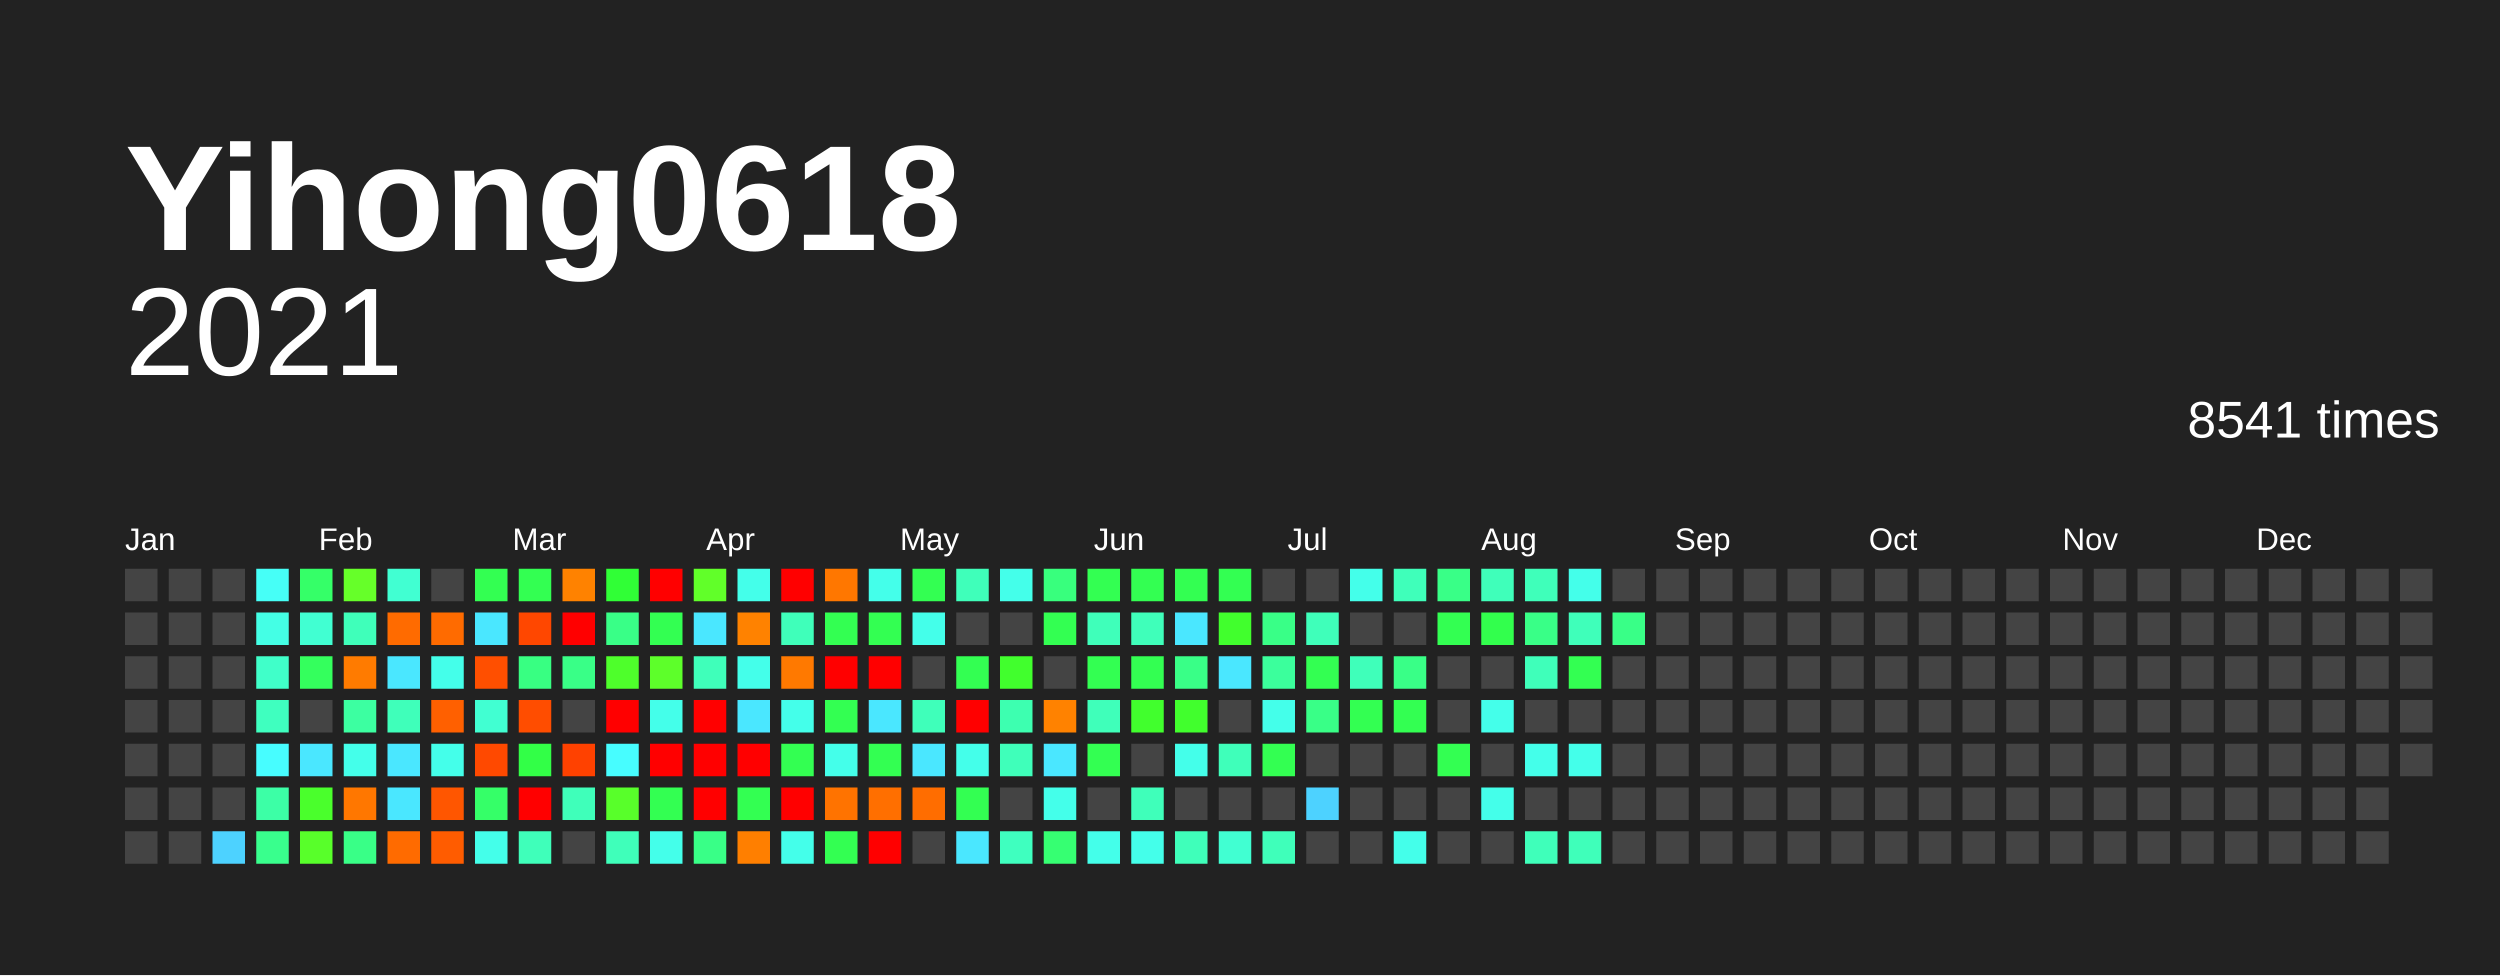
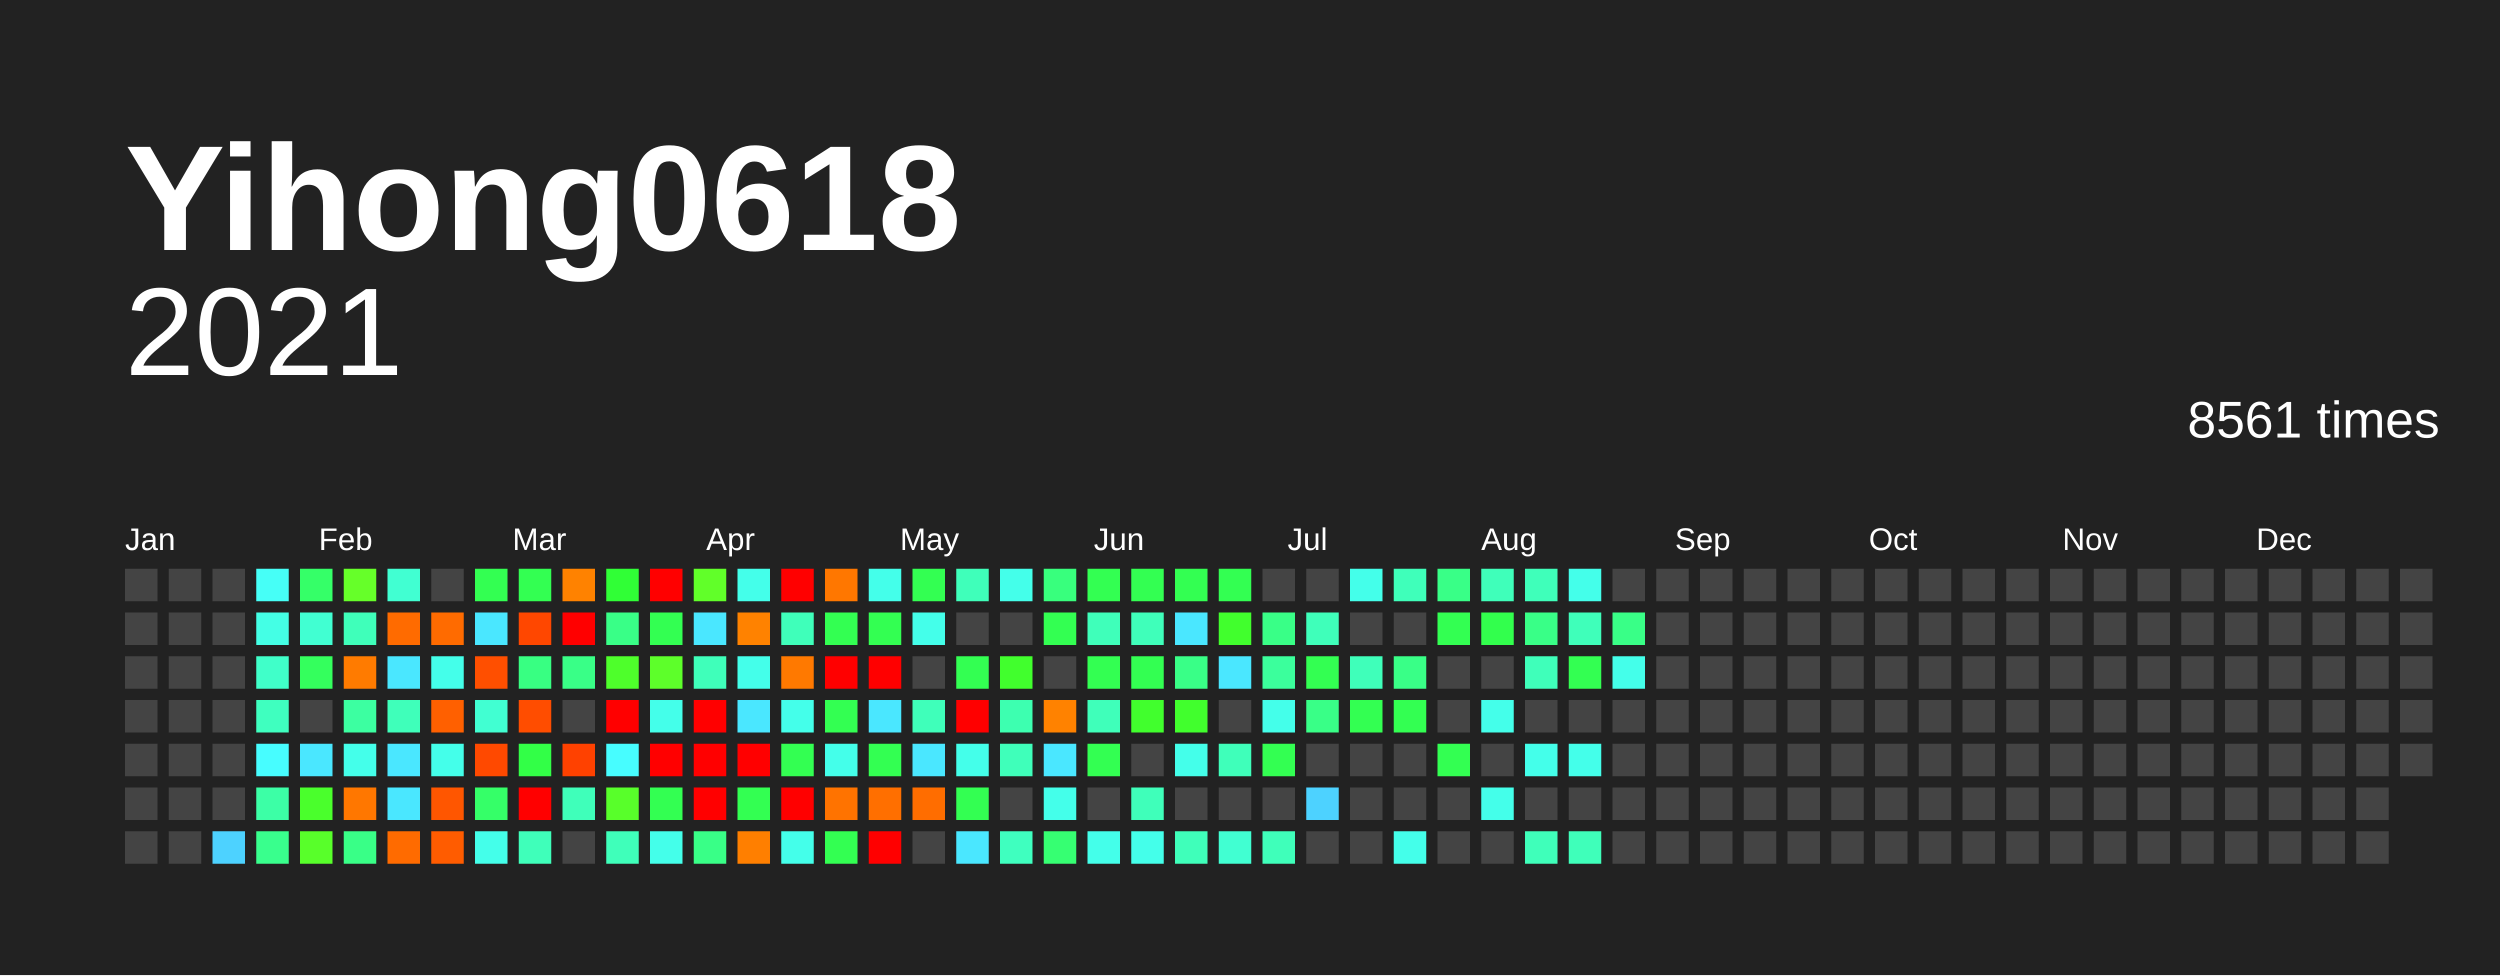
<svg xmlns="http://www.w3.org/2000/svg" baseProfile="full" height="78mm" version="1.1" viewBox="0,0,200,78" width="200mm">
  <defs />
  <rect fill="#222222" height="78" width="200" x="0" y="0" />
  <text fill="#FFFFFF" style="font-size:12px; font-family:Arial; font-weight:bold;" x="10" y="20">Yihong0618</text>
  <text alignment-baseline="hanging" fill="#FFFFFF" style="font-size:10.0px; font-family:Arial;" x="10" y="30">2021</text>
-   <text alignment-baseline="hanging" fill="#FFFFFF" style="font-size:4.125px; font-family:Arial;" x="175" y="35">8541 times</text>
+   <text alignment-baseline="hanging" fill="#FFFFFF" style="font-size:4.125px; font-family:Arial;" x="175" y="35">8561 times</text>
  <text fill="#FFFFFF" style="font-size:2.5px; font-family:Arial" x="10.0" y="44">Jan</text>
  <text fill="#FFFFFF" style="font-size:2.5px; font-family:Arial" x="25.5" y="44">Feb</text>
  <text fill="#FFFFFF" style="font-size:2.5px; font-family:Arial" x="41.0" y="44">Mar</text>
  <text fill="#FFFFFF" style="font-size:2.5px; font-family:Arial" x="56.5" y="44">Apr</text>
  <text fill="#FFFFFF" style="font-size:2.5px; font-family:Arial" x="72.0" y="44">May</text>
  <text fill="#FFFFFF" style="font-size:2.5px; font-family:Arial" x="87.5" y="44">Jun</text>
  <text fill="#FFFFFF" style="font-size:2.5px; font-family:Arial" x="103.0" y="44">Jul</text>
  <text fill="#FFFFFF" style="font-size:2.5px; font-family:Arial" x="118.5" y="44">Aug</text>
  <text fill="#FFFFFF" style="font-size:2.5px; font-family:Arial" x="134.0" y="44">Sep</text>
  <text fill="#FFFFFF" style="font-size:2.5px; font-family:Arial" x="149.5" y="44">Oct</text>
  <text fill="#FFFFFF" style="font-size:2.5px; font-family:Arial" x="165.0" y="44">Nov</text>
  <text fill="#FFFFFF" style="font-size:2.5px; font-family:Arial" x="180.5" y="44">Dec</text>
  <rect fill="#444444" height="2.6" width="2.6" x="10.0" y="45.5" />
  <rect fill="#444444" height="2.6" width="2.6" x="10.0" y="49.0" />
  <rect fill="#444444" height="2.6" width="2.6" x="10.0" y="52.5" />
  <rect fill="#444444" height="2.6" width="2.6" x="10.0" y="56.0" />
  <rect fill="#444444" height="2.6" width="2.6" x="10.0" y="59.5" />
  <rect fill="#444444" height="2.6" width="2.6" x="10.0" y="63.0" />
  <rect fill="#444444" height="2.6" width="2.6" x="10.0" y="66.5" />
  <rect fill="#444444" height="2.6" width="2.6" x="13.5" y="45.5" />
  <rect fill="#444444" height="2.6" width="2.6" x="13.5" y="49.0" />
  <rect fill="#444444" height="2.6" width="2.6" x="13.5" y="52.5" />
  <rect fill="#444444" height="2.6" width="2.6" x="13.5" y="56.0" />
  <rect fill="#444444" height="2.6" width="2.6" x="13.5" y="59.5" />
  <rect fill="#444444" height="2.6" width="2.6" x="13.5" y="63.0" />
  <rect fill="#444444" height="2.6" width="2.6" x="13.5" y="66.5" />
  <rect fill="#444444" height="2.6" width="2.6" x="17.0" y="45.5" />
  <rect fill="#444444" height="2.6" width="2.6" x="17.0" y="49.0" />
  <rect fill="#444444" height="2.6" width="2.6" x="17.0" y="52.5" />
  <rect fill="#444444" height="2.6" width="2.6" x="17.0" y="56.0" />
  <rect fill="#444444" height="2.6" width="2.6" x="17.0" y="59.5" />
  <rect fill="#444444" height="2.6" width="2.6" x="17.0" y="63.0" />
  <rect fill="#4dd2ff" height="2.6" width="2.6" x="17.0" y="66.5" />
  <rect fill="#46fff7" height="2.6" width="2.6" x="20.5" y="45.5" />
  <rect fill="#44ffe5" height="2.6" width="2.6" x="20.5" y="49.0" />
  <rect fill="#40ffc9" height="2.6" width="2.6" x="20.5" y="52.5" />
  <rect fill="#3fffbf" height="2.6" width="2.6" x="20.5" y="56.0" />
  <rect fill="#47fdff" height="2.6" width="2.6" x="20.5" y="59.5" />
  <rect fill="#3cffa6" height="2.6" width="2.6" x="20.5" y="63.0" />
  <rect fill="#39ff8d" height="2.6" width="2.6" x="20.5" y="66.5" />
  <rect fill="#35ff68" height="2.6" width="2.6" x="24.0" y="45.5" />
  <rect fill="#41ffd2" height="2.6" width="2.6" x="24.0" y="49.0" />
  <rect fill="#34ff5d" height="2.6" width="2.6" x="24.0" y="52.5" />
  <rect fill="#444444" height="2.6" width="2.6" x="24.0" y="56.0" />
  <rect fill="#4ae7ff" height="2.6" width="2.6" x="24.0" y="59.5" />
  <rect fill="#4aff2c" height="2.6" width="2.6" x="24.0" y="63.0" />
  <rect fill="#58ff2a" height="2.6" width="2.6" x="24.0" y="66.5" />
  <rect fill="#66ff29" height="2.6" width="2.6" x="27.5" y="45.5" />
  <rect fill="#3fffba" height="2.6" width="2.6" x="27.5" y="49.0" />
  <rect fill="#ff7b00" height="2.6" width="2.6" x="27.5" y="52.5" />
  <rect fill="#3cffa1" height="2.6" width="2.6" x="27.5" y="56.0" />
  <rect fill="#44ffea" height="2.6" width="2.6" x="27.5" y="59.5" />
  <rect fill="#ff7700" height="2.6" width="2.6" x="27.5" y="63.0" />
  <rect fill="#39ff87" height="2.6" width="2.6" x="27.5" y="66.5" />
  <rect fill="#41ffd2" height="2.6" width="2.6" x="31.0" y="45.5" />
  <rect fill="#ff6b00" height="2.6" width="2.6" x="31.0" y="49.0" />
  <rect fill="#4ae7ff" height="2.6" width="2.6" x="31.0" y="52.5" />
  <rect fill="#3fffba" height="2.6" width="2.6" x="31.0" y="56.0" />
  <rect fill="#4ae7ff" height="2.6" width="2.6" x="31.0" y="59.5" />
  <rect fill="#4ae7ff" height="2.6" width="2.6" x="31.0" y="63.0" />
  <rect fill="#ff6b00" height="2.6" width="2.6" x="31.0" y="66.5" />
  <rect fill="#444444" height="2.6" width="2.6" x="34.5" y="45.5" />
  <rect fill="#ff6b00" height="2.6" width="2.6" x="34.5" y="49.0" />
  <rect fill="#44ffea" height="2.6" width="2.6" x="34.5" y="52.5" />
  <rect fill="#ff6000" height="2.6" width="2.6" x="34.5" y="56.0" />
  <rect fill="#44ffea" height="2.6" width="2.6" x="34.5" y="59.5" />
  <rect fill="#ff5600" height="2.6" width="2.6" x="34.5" y="63.0" />
  <rect fill="#ff5c00" height="2.6" width="2.6" x="34.5" y="66.5" />
  <rect fill="#33ff52" height="2.6" width="2.6" x="38.0" y="45.5" />
  <rect fill="#4ae7ff" height="2.6" width="2.6" x="38.0" y="49.0" />
  <rect fill="#ff4f00" height="2.6" width="2.6" x="38.0" y="52.5" />
  <rect fill="#41ffd2" height="2.6" width="2.6" x="38.0" y="56.0" />
  <rect fill="#ff4900" height="2.6" width="2.6" x="38.0" y="59.5" />
  <rect fill="#35ff68" height="2.6" width="2.6" x="38.0" y="63.0" />
  <rect fill="#44ffea" height="2.6" width="2.6" x="38.0" y="66.5" />
  <rect fill="#33ff52" height="2.6" width="2.6" x="41.5" y="45.5" />
  <rect fill="#ff4700" height="2.6" width="2.6" x="41.5" y="49.0" />
  <rect fill="#38ff82" height="2.6" width="2.6" x="41.5" y="52.5" />
  <rect fill="#ff4d00" height="2.6" width="2.6" x="41.5" y="56.0" />
  <rect fill="#32ff47" height="2.6" width="2.6" x="41.5" y="59.5" />
  <rect fill="red" height="2.6" width="2.6" x="41.5" y="63.0" />
  <rect fill="#3fffba" height="2.6" width="2.6" x="41.5" y="66.5" />
  <rect fill="#ff8200" height="2.6" width="2.6" x="45.0" y="45.5" />
  <rect fill="red" height="2.6" width="2.6" x="45.0" y="49.0" />
  <rect fill="#39ff87" height="2.6" width="2.6" x="45.0" y="52.5" />
  <rect fill="#444444" height="2.6" width="2.6" x="45.0" y="56.0" />
  <rect fill="#ff4100" height="2.6" width="2.6" x="45.0" y="59.5" />
  <rect fill="#3fffba" height="2.6" width="2.6" x="45.0" y="63.0" />
  <rect fill="#444444" height="2.6" width="2.6" x="45.0" y="66.5" />
  <rect fill="#30ff36" height="2.6" width="2.6" x="48.5" y="45.5" />
  <rect fill="#39ff87" height="2.6" width="2.6" x="48.5" y="49.0" />
  <rect fill="#4eff2b" height="2.6" width="2.6" x="48.5" y="52.5" />
  <rect fill="red" height="2.6" width="2.6" x="48.5" y="56.0" />
  <rect fill="#47fdff" height="2.6" width="2.6" x="48.5" y="59.5" />
  <rect fill="#58ff2a" height="2.6" width="2.6" x="48.5" y="63.0" />
  <rect fill="#3fffba" height="2.6" width="2.6" x="48.5" y="66.5" />
  <rect fill="red" height="2.6" width="2.6" x="52.0" y="45.5" />
  <rect fill="#33ff52" height="2.6" width="2.6" x="52.0" y="49.0" />
  <rect fill="#5dff2a" height="2.6" width="2.6" x="52.0" y="52.5" />
  <rect fill="#44ffea" height="2.6" width="2.6" x="52.0" y="56.0" />
  <rect fill="red" height="2.6" width="2.6" x="52.0" y="59.5" />
  <rect fill="#33ff52" height="2.6" width="2.6" x="52.0" y="63.0" />
  <rect fill="#44ffea" height="2.6" width="2.6" x="52.0" y="66.5" />
  <rect fill="#61ff29" height="2.6" width="2.6" x="55.5" y="45.5" />
  <rect fill="#4ae7ff" height="2.6" width="2.6" x="55.5" y="49.0" />
  <rect fill="#3fffba" height="2.6" width="2.6" x="55.5" y="52.5" />
  <rect fill="red" height="2.6" width="2.6" x="55.5" y="56.0" />
  <rect fill="red" height="2.6" width="2.6" x="55.5" y="59.5" />
  <rect fill="red" height="2.6" width="2.6" x="55.5" y="63.0" />
  <rect fill="#39ff87" height="2.6" width="2.6" x="55.5" y="66.5" />
  <rect fill="#44ffea" height="2.6" width="2.6" x="59.0" y="45.5" />
  <rect fill="#ff8200" height="2.6" width="2.6" x="59.0" y="49.0" />
  <rect fill="#44ffea" height="2.6" width="2.6" x="59.0" y="52.5" />
  <rect fill="#4ae7ff" height="2.6" width="2.6" x="59.0" y="56.0" />
  <rect fill="red" height="2.6" width="2.6" x="59.0" y="59.5" />
  <rect fill="#33ff52" height="2.6" width="2.6" x="59.0" y="63.0" />
  <rect fill="#ff7f00" height="2.6" width="2.6" x="59.0" y="66.5" />
  <rect fill="red" height="2.6" width="2.6" x="62.5" y="45.5" />
  <rect fill="#3fffba" height="2.6" width="2.6" x="62.5" y="49.0" />
  <rect fill="#ff7900" height="2.6" width="2.6" x="62.5" y="52.5" />
  <rect fill="#44ffea" height="2.6" width="2.6" x="62.5" y="56.0" />
  <rect fill="#33ff52" height="2.6" width="2.6" x="62.5" y="59.5" />
  <rect fill="red" height="2.6" width="2.6" x="62.5" y="63.0" />
  <rect fill="#44ffea" height="2.6" width="2.6" x="62.5" y="66.5" />
  <rect fill="#ff7700" height="2.6" width="2.6" x="66.0" y="45.5" />
  <rect fill="#33ff52" height="2.6" width="2.6" x="66.0" y="49.0" />
  <rect fill="red" height="2.6" width="2.6" x="66.0" y="52.5" />
  <rect fill="#33ff52" height="2.6" width="2.6" x="66.0" y="56.0" />
  <rect fill="#44ffea" height="2.6" width="2.6" x="66.0" y="59.5" />
  <rect fill="#ff7300" height="2.6" width="2.6" x="66.0" y="63.0" />
  <rect fill="#33ff52" height="2.6" width="2.6" x="66.0" y="66.5" />
  <rect fill="#44ffea" height="2.6" width="2.6" x="69.5" y="45.5" />
  <rect fill="#33ff52" height="2.6" width="2.6" x="69.5" y="49.0" />
  <rect fill="red" height="2.6" width="2.6" x="69.5" y="52.5" />
  <rect fill="#4ae7ff" height="2.6" width="2.6" x="69.5" y="56.0" />
  <rect fill="#33ff52" height="2.6" width="2.6" x="69.5" y="59.5" />
  <rect fill="#ff6f00" height="2.6" width="2.6" x="69.5" y="63.0" />
  <rect fill="red" height="2.6" width="2.6" x="69.5" y="66.5" />
  <rect fill="#33ff52" height="2.6" width="2.6" x="73.0" y="45.5" />
  <rect fill="#44ffea" height="2.6" width="2.6" x="73.0" y="49.0" />
  <rect fill="#444444" height="2.6" width="2.6" x="73.0" y="52.5" />
  <rect fill="#3fffba" height="2.6" width="2.6" x="73.0" y="56.0" />
  <rect fill="#4ae7ff" height="2.6" width="2.6" x="73.0" y="59.5" />
  <rect fill="#ff6d00" height="2.6" width="2.6" x="73.0" y="63.0" />
  <rect fill="#444444" height="2.6" width="2.6" x="73.0" y="66.5" />
  <rect fill="#3fffba" height="2.6" width="2.6" x="76.5" y="45.5" />
  <rect fill="#444444" height="2.6" width="2.6" x="76.5" y="49.0" />
  <rect fill="#33ff52" height="2.6" width="2.6" x="76.5" y="52.5" />
  <rect fill="red" height="2.6" width="2.6" x="76.5" y="56.0" />
  <rect fill="#44ffea" height="2.6" width="2.6" x="76.5" y="59.5" />
  <rect fill="#33ff52" height="2.6" width="2.6" x="76.5" y="63.0" />
  <rect fill="#4ae7ff" height="2.6" width="2.6" x="76.5" y="66.5" />
  <rect fill="#44ffea" height="2.6" width="2.6" x="80.0" y="45.5" />
  <rect fill="#444444" height="2.6" width="2.6" x="80.0" y="49.0" />
  <rect fill="#41ff2d" height="2.6" width="2.6" x="80.0" y="52.5" />
  <rect fill="#3dffb0" height="2.6" width="2.6" x="80.0" y="56.0" />
  <rect fill="#3fffba" height="2.6" width="2.6" x="80.0" y="59.5" />
  <rect fill="#444444" height="2.6" width="2.6" x="80.0" y="63.0" />
  <rect fill="#3fffbf" height="2.6" width="2.6" x="80.0" y="66.5" />
  <rect fill="#38ff7d" height="2.6" width="2.6" x="83.5" y="45.5" />
  <rect fill="#33ff52" height="2.6" width="2.6" x="83.5" y="49.0" />
  <rect fill="#444444" height="2.6" width="2.6" x="83.5" y="52.5" />
  <rect fill="#ff8200" height="2.6" width="2.6" x="83.5" y="56.0" />
  <rect fill="#4ae7ff" height="2.6" width="2.6" x="83.5" y="59.5" />
  <rect fill="#44ffea" height="2.6" width="2.6" x="83.5" y="63.0" />
  <rect fill="#36ff72" height="2.6" width="2.6" x="83.5" y="66.5" />
  <rect fill="#33ff52" height="2.6" width="2.6" x="87.0" y="45.5" />
  <rect fill="#3fffba" height="2.6" width="2.6" x="87.0" y="49.0" />
  <rect fill="#33ff52" height="2.6" width="2.6" x="87.0" y="52.5" />
  <rect fill="#3fffba" height="2.6" width="2.6" x="87.0" y="56.0" />
  <rect fill="#33ff52" height="2.6" width="2.6" x="87.0" y="59.5" />
  <rect fill="#444444" height="2.6" width="2.6" x="87.0" y="63.0" />
  <rect fill="#44ffea" height="2.6" width="2.6" x="87.0" y="66.5" />
  <rect fill="#33ff52" height="2.6" width="2.6" x="90.5" y="45.5" />
  <rect fill="#3fffba" height="2.6" width="2.6" x="90.5" y="49.0" />
  <rect fill="#33ff52" height="2.6" width="2.6" x="90.5" y="52.5" />
  <rect fill="#41ff2d" height="2.6" width="2.6" x="90.5" y="56.0" />
  <rect fill="#444444" height="2.6" width="2.6" x="90.5" y="59.5" />
  <rect fill="#3fffba" height="2.6" width="2.6" x="90.5" y="63.0" />
  <rect fill="#44ffea" height="2.6" width="2.6" x="90.5" y="66.5" />
  <rect fill="#33ff52" height="2.6" width="2.6" x="94.0" y="45.5" />
  <rect fill="#4ae7ff" height="2.6" width="2.6" x="94.0" y="49.0" />
  <rect fill="#39ff87" height="2.6" width="2.6" x="94.0" y="52.5" />
  <rect fill="#41ff2d" height="2.6" width="2.6" x="94.0" y="56.0" />
  <rect fill="#44ffea" height="2.6" width="2.6" x="94.0" y="59.5" />
  <rect fill="#444444" height="2.6" width="2.6" x="94.0" y="63.0" />
  <rect fill="#3fffba" height="2.6" width="2.6" x="94.0" y="66.5" />
  <rect fill="#33ff52" height="2.6" width="2.6" x="97.5" y="45.5" />
  <rect fill="#41ff2d" height="2.6" width="2.6" x="97.5" y="49.0" />
  <rect fill="#4ae7ff" height="2.6" width="2.6" x="97.5" y="52.5" />
  <rect fill="#444444" height="2.6" width="2.6" x="97.5" y="56.0" />
  <rect fill="#3fffba" height="2.6" width="2.6" x="97.5" y="59.5" />
  <rect fill="#444444" height="2.6" width="2.6" x="97.5" y="63.0" />
  <rect fill="#41ffd2" height="2.6" width="2.6" x="97.5" y="66.5" />
  <rect fill="#444444" height="2.6" width="2.6" x="101.0" y="45.5" />
  <rect fill="#39ff87" height="2.6" width="2.6" x="101.0" y="49.0" />
  <rect fill="#3bff9c" height="2.6" width="2.6" x="101.0" y="52.5" />
  <rect fill="#44ffea" height="2.6" width="2.6" x="101.0" y="56.0" />
  <rect fill="#33ff52" height="2.6" width="2.6" x="101.0" y="59.5" />
  <rect fill="#444444" height="2.6" width="2.6" x="101.0" y="63.0" />
  <rect fill="#3fffba" height="2.6" width="2.6" x="101.0" y="66.5" />
  <rect fill="#444444" height="2.6" width="2.6" x="104.5" y="45.5" />
  <rect fill="#3fffba" height="2.6" width="2.6" x="104.5" y="49.0" />
  <rect fill="#33ff52" height="2.6" width="2.6" x="104.5" y="52.5" />
  <rect fill="#39ff87" height="2.6" width="2.6" x="104.5" y="56.0" />
  <rect fill="#444444" height="2.6" width="2.6" x="104.5" y="59.5" />
  <rect fill="#4dd2ff" height="2.6" width="2.6" x="104.5" y="63.0" />
  <rect fill="#444444" height="2.6" width="2.6" x="104.5" y="66.5" />
  <rect fill="#44ffea" height="2.6" width="2.6" x="108.0" y="45.5" />
  <rect fill="#444444" height="2.6" width="2.6" x="108.0" y="49.0" />
  <rect fill="#3fffba" height="2.6" width="2.6" x="108.0" y="52.5" />
  <rect fill="#33ff52" height="2.6" width="2.6" x="108.0" y="56.0" />
  <rect fill="#444444" height="2.6" width="2.6" x="108.0" y="59.5" />
  <rect fill="#444444" height="2.6" width="2.6" x="108.0" y="63.0" />
  <rect fill="#444444" height="2.6" width="2.6" x="108.0" y="66.5" />
  <rect fill="#3fffba" height="2.6" width="2.6" x="111.5" y="45.5" />
  <rect fill="#444444" height="2.6" width="2.6" x="111.5" y="49.0" />
  <rect fill="#39ff87" height="2.6" width="2.6" x="111.5" y="52.5" />
  <rect fill="#33ff52" height="2.6" width="2.6" x="111.5" y="56.0" />
  <rect fill="#444444" height="2.6" width="2.6" x="111.5" y="59.5" />
  <rect fill="#444444" height="2.6" width="2.6" x="111.5" y="63.0" />
  <rect fill="#44ffea" height="2.6" width="2.6" x="111.5" y="66.5" />
  <rect fill="#39ff87" height="2.6" width="2.6" x="115.0" y="45.5" />
  <rect fill="#33ff52" height="2.6" width="2.6" x="115.0" y="49.0" />
  <rect fill="#444444" height="2.6" width="2.6" x="115.0" y="52.5" />
  <rect fill="#444444" height="2.6" width="2.6" x="115.0" y="56.0" />
  <rect fill="#33ff52" height="2.6" width="2.6" x="115.0" y="59.5" />
  <rect fill="#444444" height="2.6" width="2.6" x="115.0" y="63.0" />
  <rect fill="#444444" height="2.6" width="2.6" x="115.0" y="66.5" />
  <rect fill="#3fffba" height="2.6" width="2.6" x="118.5" y="45.5" />
  <rect fill="#32ff4d" height="2.6" width="2.6" x="118.5" y="49.0" />
  <rect fill="#444444" height="2.6" width="2.6" x="118.5" y="52.5" />
  <rect fill="#44ffea" height="2.6" width="2.6" x="118.5" y="56.0" />
  <rect fill="#444444" height="2.6" width="2.6" x="118.5" y="59.5" />
  <rect fill="#44ffea" height="2.6" width="2.6" x="118.5" y="63.0" />
  <rect fill="#444444" height="2.6" width="2.6" x="118.5" y="66.5" />
  <rect fill="#3fffba" height="2.6" width="2.6" x="122.0" y="45.5" />
  <rect fill="#39ff87" height="2.6" width="2.6" x="122.0" y="49.0" />
  <rect fill="#3fffba" height="2.6" width="2.6" x="122.0" y="52.5" />
  <rect fill="#444444" height="2.6" width="2.6" x="122.0" y="56.0" />
  <rect fill="#44ffea" height="2.6" width="2.6" x="122.0" y="59.5" />
  <rect fill="#444444" height="2.6" width="2.6" x="122.0" y="63.0" />
  <rect fill="#3fffba" height="2.6" width="2.6" x="122.0" y="66.5" />
  <rect fill="#44ffea" height="2.6" width="2.6" x="125.5" y="45.5" />
  <rect fill="#3fffba" height="2.6" width="2.6" x="125.5" y="49.0" />
  <rect fill="#33ff52" height="2.6" width="2.6" x="125.5" y="52.5" />
  <rect fill="#444444" height="2.6" width="2.6" x="125.5" y="56.0" />
  <rect fill="#44ffea" height="2.6" width="2.6" x="125.5" y="59.5" />
  <rect fill="#444444" height="2.6" width="2.6" x="125.5" y="63.0" />
  <rect fill="#3fffba" height="2.6" width="2.6" x="125.5" y="66.5" />
  <rect fill="#444444" height="2.6" width="2.6" x="129.0" y="45.5" />
  <rect fill="#39ff87" height="2.6" width="2.6" x="129.0" y="49.0" />
-   <rect fill="#444444" height="2.6" width="2.6" x="129.0" y="52.5" />
+   <rect fill="#44ffea" height="2.6" width="2.6" x="129.0" y="52.5" />
  <rect fill="#444444" height="2.6" width="2.6" x="129.0" y="56.0" />
  <rect fill="#444444" height="2.6" width="2.6" x="129.0" y="59.5" />
  <rect fill="#444444" height="2.6" width="2.6" x="129.0" y="63.0" />
  <rect fill="#444444" height="2.6" width="2.6" x="129.0" y="66.5" />
  <rect fill="#444444" height="2.6" width="2.6" x="132.5" y="45.5" />
  <rect fill="#444444" height="2.6" width="2.6" x="132.5" y="49.0" />
  <rect fill="#444444" height="2.6" width="2.6" x="132.5" y="52.5" />
  <rect fill="#444444" height="2.6" width="2.6" x="132.5" y="56.0" />
  <rect fill="#444444" height="2.6" width="2.6" x="132.5" y="59.5" />
  <rect fill="#444444" height="2.6" width="2.6" x="132.5" y="63.0" />
  <rect fill="#444444" height="2.6" width="2.6" x="132.5" y="66.5" />
  <rect fill="#444444" height="2.6" width="2.6" x="136.0" y="45.5" />
  <rect fill="#444444" height="2.6" width="2.6" x="136.0" y="49.0" />
  <rect fill="#444444" height="2.6" width="2.6" x="136.0" y="52.5" />
  <rect fill="#444444" height="2.6" width="2.6" x="136.0" y="56.0" />
  <rect fill="#444444" height="2.6" width="2.6" x="136.0" y="59.5" />
  <rect fill="#444444" height="2.6" width="2.6" x="136.0" y="63.0" />
  <rect fill="#444444" height="2.6" width="2.6" x="136.0" y="66.5" />
  <rect fill="#444444" height="2.6" width="2.6" x="139.5" y="45.5" />
  <rect fill="#444444" height="2.6" width="2.6" x="139.5" y="49.0" />
  <rect fill="#444444" height="2.6" width="2.6" x="139.5" y="52.5" />
  <rect fill="#444444" height="2.6" width="2.6" x="139.5" y="56.0" />
  <rect fill="#444444" height="2.6" width="2.6" x="139.5" y="59.5" />
  <rect fill="#444444" height="2.6" width="2.6" x="139.5" y="63.0" />
  <rect fill="#444444" height="2.6" width="2.6" x="139.5" y="66.5" />
  <rect fill="#444444" height="2.6" width="2.6" x="143.0" y="45.5" />
  <rect fill="#444444" height="2.6" width="2.6" x="143.0" y="49.0" />
  <rect fill="#444444" height="2.6" width="2.6" x="143.0" y="52.5" />
  <rect fill="#444444" height="2.6" width="2.6" x="143.0" y="56.0" />
  <rect fill="#444444" height="2.6" width="2.6" x="143.0" y="59.5" />
  <rect fill="#444444" height="2.6" width="2.6" x="143.0" y="63.0" />
  <rect fill="#444444" height="2.6" width="2.6" x="143.0" y="66.5" />
  <rect fill="#444444" height="2.6" width="2.6" x="146.5" y="45.5" />
  <rect fill="#444444" height="2.6" width="2.6" x="146.5" y="49.0" />
  <rect fill="#444444" height="2.6" width="2.6" x="146.5" y="52.5" />
  <rect fill="#444444" height="2.6" width="2.6" x="146.5" y="56.0" />
  <rect fill="#444444" height="2.6" width="2.6" x="146.5" y="59.5" />
  <rect fill="#444444" height="2.6" width="2.6" x="146.5" y="63.0" />
  <rect fill="#444444" height="2.6" width="2.6" x="146.5" y="66.5" />
  <rect fill="#444444" height="2.6" width="2.6" x="150.0" y="45.5" />
  <rect fill="#444444" height="2.6" width="2.6" x="150.0" y="49.0" />
  <rect fill="#444444" height="2.6" width="2.6" x="150.0" y="52.5" />
  <rect fill="#444444" height="2.6" width="2.6" x="150.0" y="56.0" />
  <rect fill="#444444" height="2.6" width="2.6" x="150.0" y="59.5" />
  <rect fill="#444444" height="2.6" width="2.6" x="150.0" y="63.0" />
  <rect fill="#444444" height="2.6" width="2.6" x="150.0" y="66.5" />
  <rect fill="#444444" height="2.6" width="2.6" x="153.5" y="45.5" />
  <rect fill="#444444" height="2.6" width="2.6" x="153.5" y="49.0" />
  <rect fill="#444444" height="2.6" width="2.6" x="153.5" y="52.5" />
  <rect fill="#444444" height="2.6" width="2.6" x="153.5" y="56.0" />
  <rect fill="#444444" height="2.6" width="2.6" x="153.5" y="59.5" />
  <rect fill="#444444" height="2.6" width="2.6" x="153.5" y="63.0" />
  <rect fill="#444444" height="2.6" width="2.6" x="153.5" y="66.5" />
  <rect fill="#444444" height="2.6" width="2.6" x="157.0" y="45.5" />
  <rect fill="#444444" height="2.6" width="2.6" x="157.0" y="49.0" />
  <rect fill="#444444" height="2.6" width="2.6" x="157.0" y="52.5" />
  <rect fill="#444444" height="2.6" width="2.6" x="157.0" y="56.0" />
  <rect fill="#444444" height="2.6" width="2.6" x="157.0" y="59.5" />
  <rect fill="#444444" height="2.6" width="2.6" x="157.0" y="63.0" />
  <rect fill="#444444" height="2.6" width="2.6" x="157.0" y="66.5" />
  <rect fill="#444444" height="2.6" width="2.6" x="160.5" y="45.5" />
  <rect fill="#444444" height="2.6" width="2.6" x="160.5" y="49.0" />
  <rect fill="#444444" height="2.6" width="2.6" x="160.5" y="52.5" />
  <rect fill="#444444" height="2.6" width="2.6" x="160.5" y="56.0" />
  <rect fill="#444444" height="2.6" width="2.6" x="160.5" y="59.5" />
  <rect fill="#444444" height="2.6" width="2.6" x="160.5" y="63.0" />
  <rect fill="#444444" height="2.6" width="2.6" x="160.5" y="66.5" />
  <rect fill="#444444" height="2.6" width="2.6" x="164.0" y="45.5" />
  <rect fill="#444444" height="2.6" width="2.6" x="164.0" y="49.0" />
  <rect fill="#444444" height="2.6" width="2.6" x="164.0" y="52.5" />
  <rect fill="#444444" height="2.6" width="2.6" x="164.0" y="56.0" />
  <rect fill="#444444" height="2.6" width="2.6" x="164.0" y="59.5" />
  <rect fill="#444444" height="2.6" width="2.6" x="164.0" y="63.0" />
  <rect fill="#444444" height="2.6" width="2.6" x="164.0" y="66.5" />
  <rect fill="#444444" height="2.6" width="2.6" x="167.5" y="45.5" />
  <rect fill="#444444" height="2.6" width="2.6" x="167.5" y="49.0" />
  <rect fill="#444444" height="2.6" width="2.6" x="167.5" y="52.5" />
  <rect fill="#444444" height="2.6" width="2.6" x="167.5" y="56.0" />
  <rect fill="#444444" height="2.6" width="2.6" x="167.5" y="59.5" />
  <rect fill="#444444" height="2.6" width="2.6" x="167.5" y="63.0" />
  <rect fill="#444444" height="2.6" width="2.6" x="167.5" y="66.5" />
  <rect fill="#444444" height="2.6" width="2.6" x="171.0" y="45.5" />
  <rect fill="#444444" height="2.6" width="2.6" x="171.0" y="49.0" />
  <rect fill="#444444" height="2.6" width="2.6" x="171.0" y="52.5" />
  <rect fill="#444444" height="2.6" width="2.6" x="171.0" y="56.0" />
  <rect fill="#444444" height="2.6" width="2.6" x="171.0" y="59.5" />
  <rect fill="#444444" height="2.6" width="2.6" x="171.0" y="63.0" />
  <rect fill="#444444" height="2.6" width="2.6" x="171.0" y="66.5" />
  <rect fill="#444444" height="2.6" width="2.6" x="174.5" y="45.5" />
  <rect fill="#444444" height="2.6" width="2.6" x="174.5" y="49.0" />
  <rect fill="#444444" height="2.6" width="2.6" x="174.5" y="52.5" />
  <rect fill="#444444" height="2.6" width="2.6" x="174.5" y="56.0" />
  <rect fill="#444444" height="2.6" width="2.6" x="174.5" y="59.5" />
  <rect fill="#444444" height="2.6" width="2.6" x="174.5" y="63.0" />
  <rect fill="#444444" height="2.6" width="2.6" x="174.5" y="66.5" />
  <rect fill="#444444" height="2.6" width="2.6" x="178.0" y="45.5" />
  <rect fill="#444444" height="2.6" width="2.6" x="178.0" y="49.0" />
  <rect fill="#444444" height="2.6" width="2.6" x="178.0" y="52.5" />
  <rect fill="#444444" height="2.6" width="2.6" x="178.0" y="56.0" />
  <rect fill="#444444" height="2.6" width="2.6" x="178.0" y="59.5" />
  <rect fill="#444444" height="2.6" width="2.6" x="178.0" y="63.0" />
  <rect fill="#444444" height="2.6" width="2.6" x="178.0" y="66.5" />
  <rect fill="#444444" height="2.6" width="2.6" x="181.5" y="45.5" />
  <rect fill="#444444" height="2.6" width="2.6" x="181.5" y="49.0" />
  <rect fill="#444444" height="2.6" width="2.6" x="181.5" y="52.5" />
  <rect fill="#444444" height="2.6" width="2.6" x="181.5" y="56.0" />
  <rect fill="#444444" height="2.6" width="2.6" x="181.5" y="59.5" />
  <rect fill="#444444" height="2.6" width="2.6" x="181.5" y="63.0" />
  <rect fill="#444444" height="2.6" width="2.6" x="181.5" y="66.5" />
  <rect fill="#444444" height="2.6" width="2.6" x="185.0" y="45.5" />
  <rect fill="#444444" height="2.6" width="2.6" x="185.0" y="49.0" />
  <rect fill="#444444" height="2.6" width="2.6" x="185.0" y="52.5" />
  <rect fill="#444444" height="2.6" width="2.6" x="185.0" y="56.0" />
  <rect fill="#444444" height="2.6" width="2.6" x="185.0" y="59.5" />
  <rect fill="#444444" height="2.6" width="2.6" x="185.0" y="63.0" />
  <rect fill="#444444" height="2.6" width="2.6" x="185.0" y="66.5" />
  <rect fill="#444444" height="2.6" width="2.6" x="188.5" y="45.5" />
  <rect fill="#444444" height="2.6" width="2.6" x="188.5" y="49.0" />
  <rect fill="#444444" height="2.6" width="2.6" x="188.5" y="52.5" />
  <rect fill="#444444" height="2.6" width="2.6" x="188.5" y="56.0" />
  <rect fill="#444444" height="2.6" width="2.6" x="188.5" y="59.5" />
  <rect fill="#444444" height="2.6" width="2.6" x="188.5" y="63.0" />
  <rect fill="#444444" height="2.6" width="2.6" x="188.5" y="66.5" />
  <rect fill="#444444" height="2.6" width="2.6" x="192.0" y="45.5" />
  <rect fill="#444444" height="2.6" width="2.6" x="192.0" y="49.0" />
  <rect fill="#444444" height="2.6" width="2.6" x="192.0" y="52.5" />
  <rect fill="#444444" height="2.6" width="2.6" x="192.0" y="56.0" />
  <rect fill="#444444" height="2.6" width="2.6" x="192.0" y="59.5" />
</svg>
